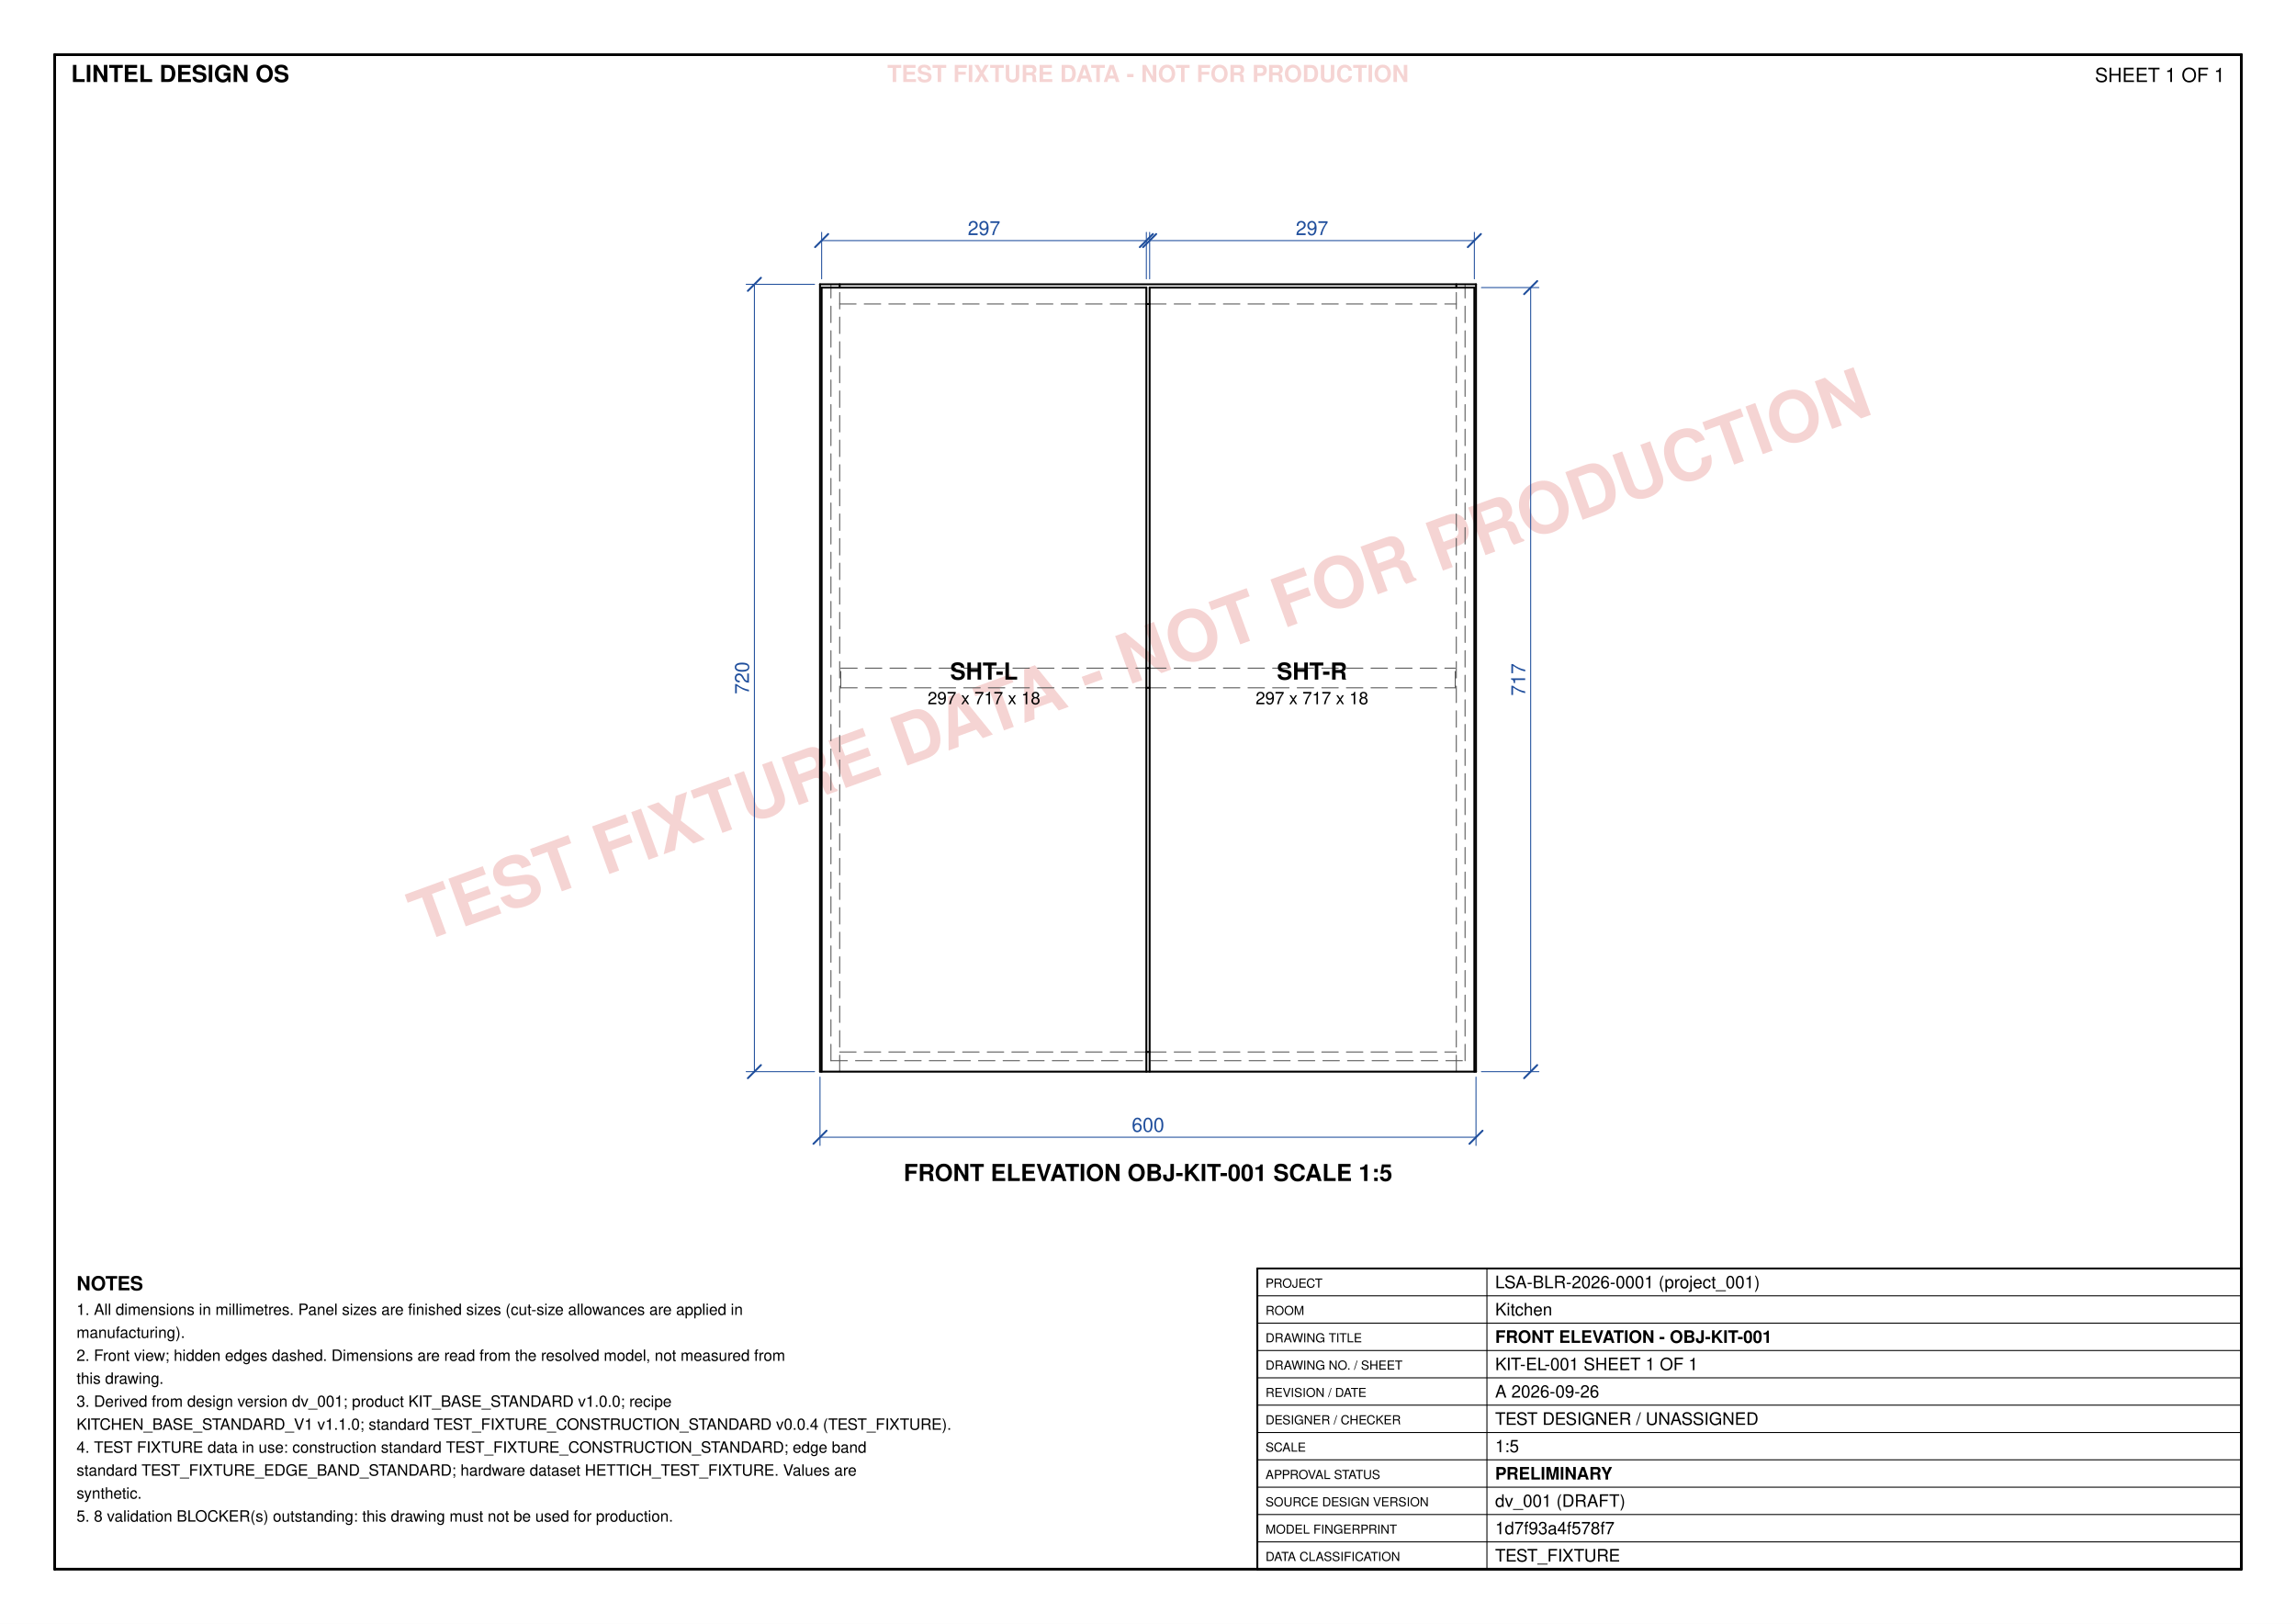
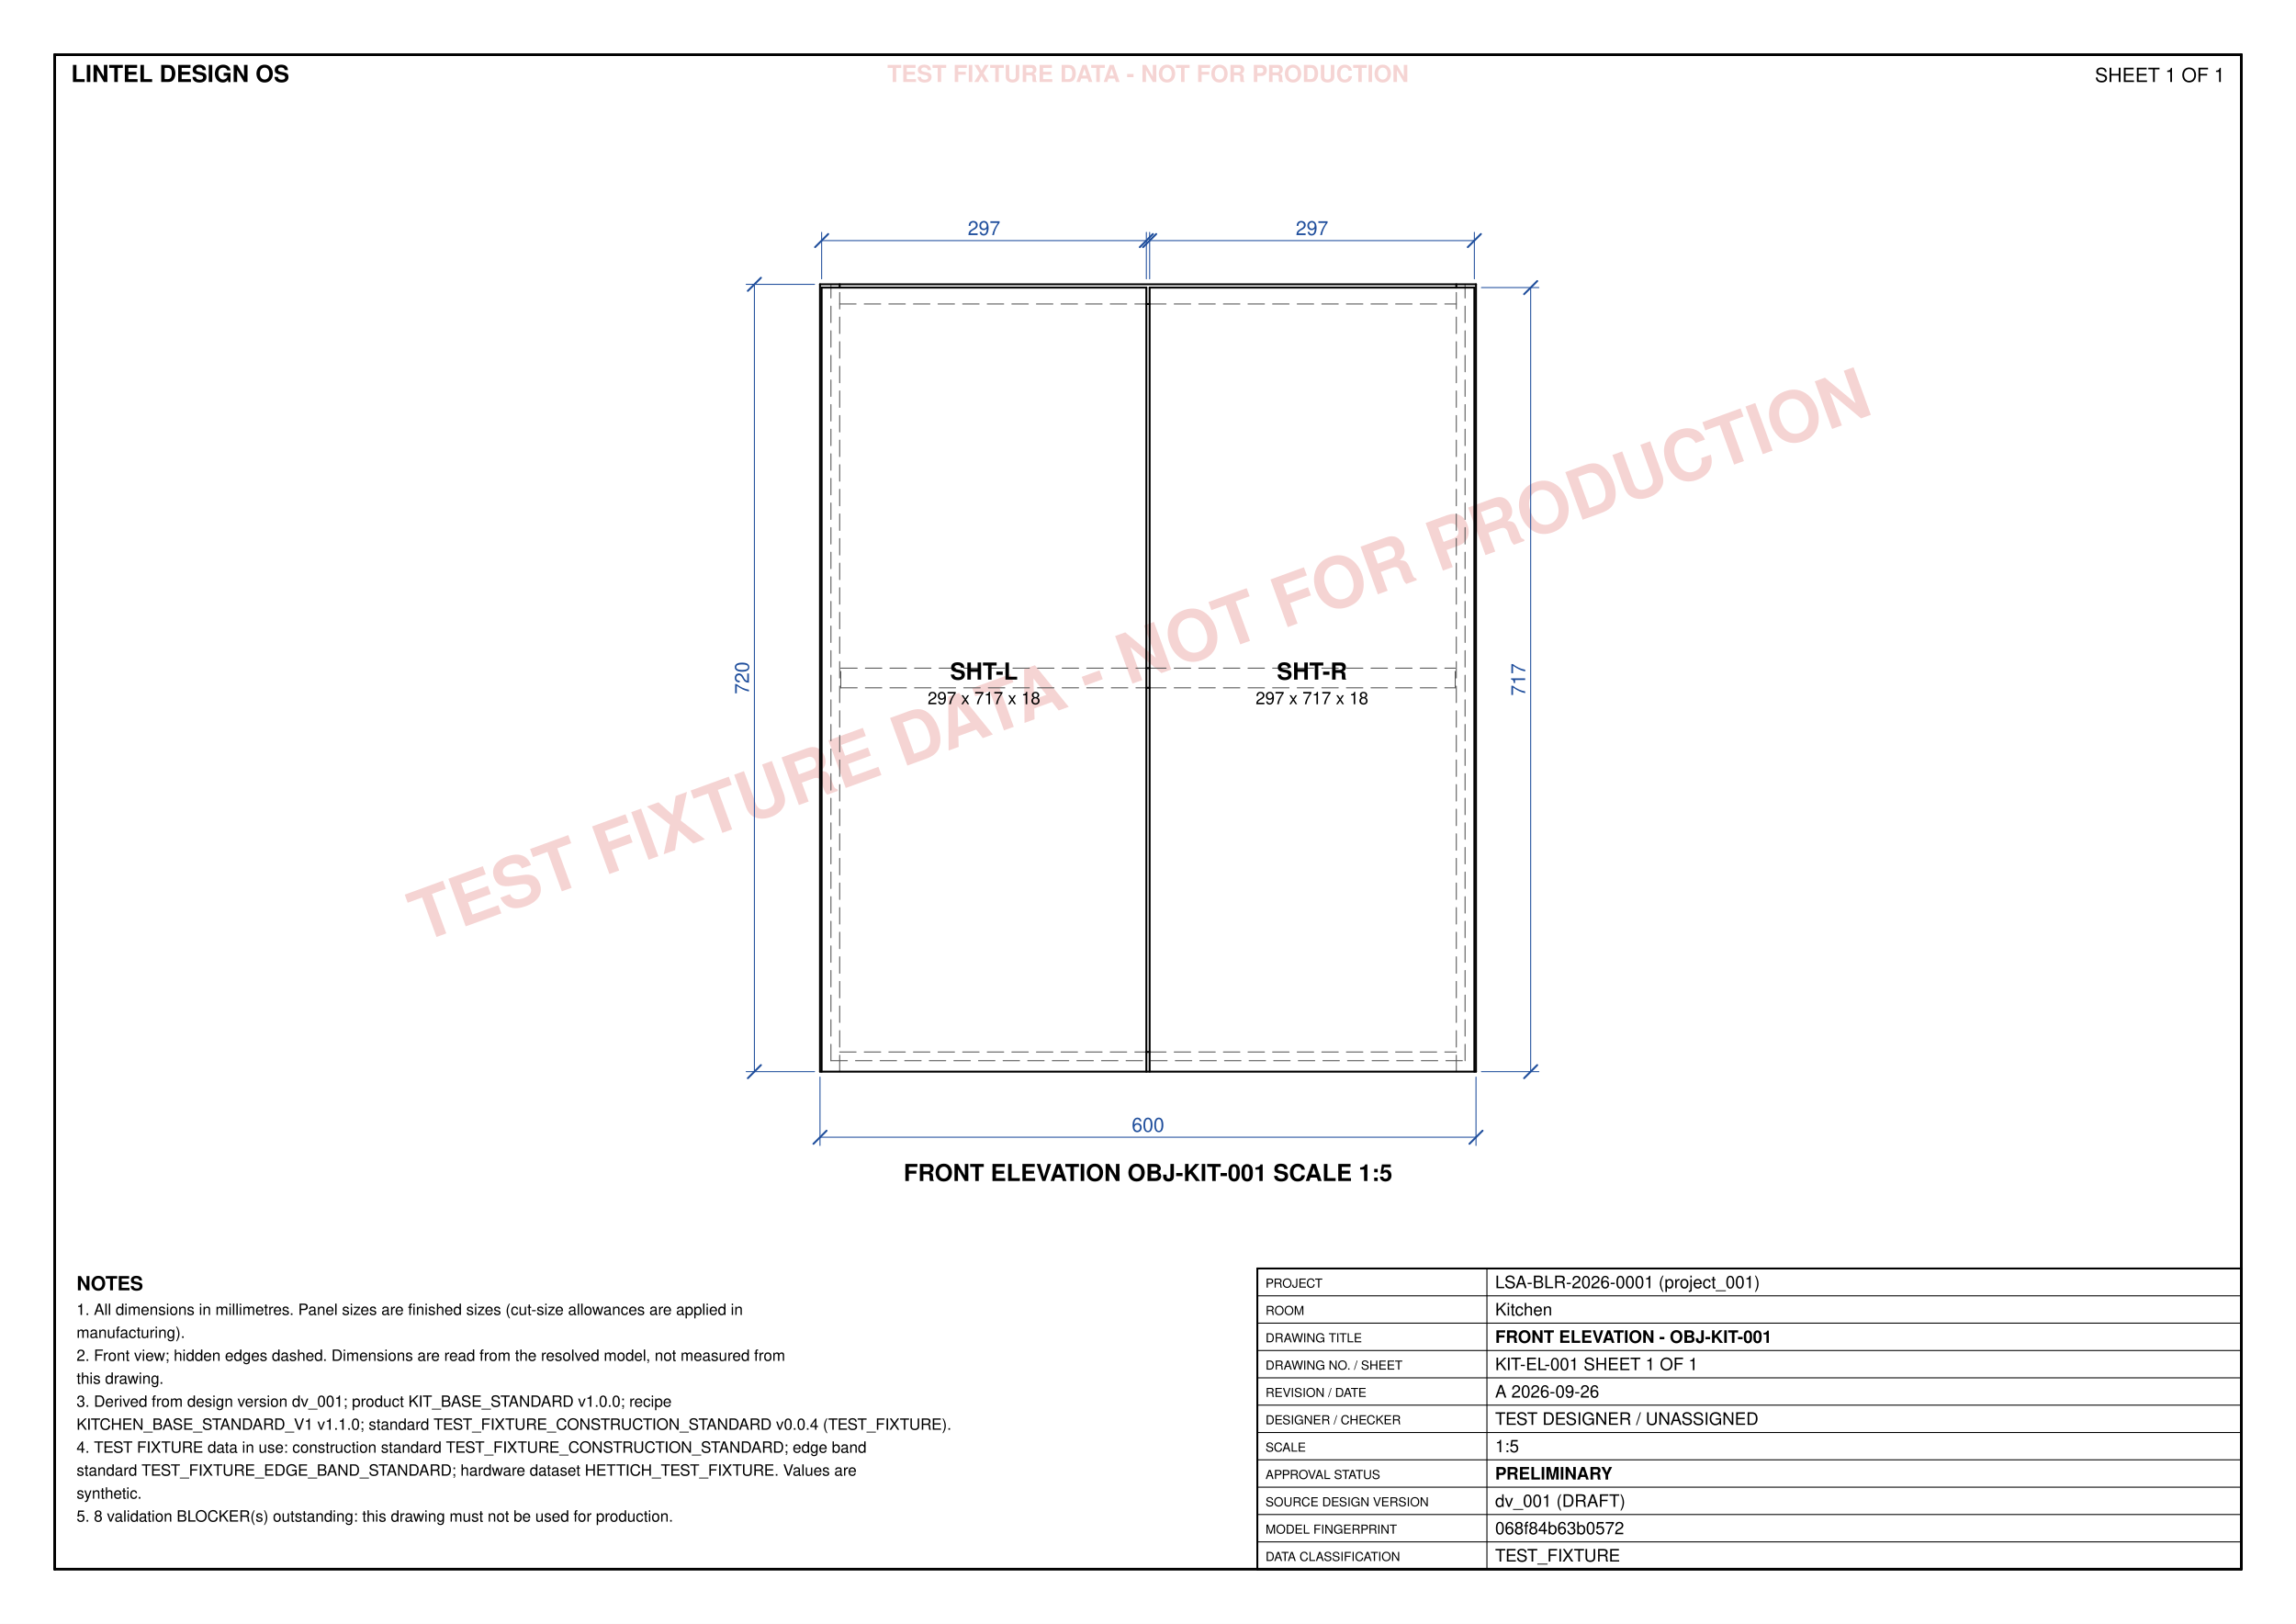
- <svg xmlns="http://www.w3.org/2000/svg" width="420mm" height="297mm" viewBox="0 0 420 297" data-drawing-id="DRW:dv_001:obj_001:FRONT_ELEVATION:KIT-EL-001:RA" data-drawing-type="FRONT_ELEVATION" data-status="PRELIMINARY" data-design-version="dv_001" data-model-fingerprint="1d7f93a4f578f7" data-classification="TEST_FIXTURE" data-content-hash="052b605f335dd9" data-sheet="1/1">
+ <svg xmlns="http://www.w3.org/2000/svg" width="420mm" height="297mm" viewBox="0 0 420 297" data-drawing-id="DRW:dv_001:obj_001:FRONT_ELEVATION:KIT-EL-001:RA" data-drawing-type="FRONT_ELEVATION" data-status="PRELIMINARY" data-design-version="dv_001" data-model-fingerprint="068f84b63b0572" data-classification="TEST_FIXTURE" data-content-hash="1f19ef38de1ee3" data-sheet="1/1">
  <rect x="0" y="0" width="420" height="297" fill="#ffffff" />
  <g id="WATERMARK" fill="#d9534f" stroke="#d9534f" opacity="0.25" font-family="Helvetica, Arial, sans-serif" stroke-linecap="round">
    <text stroke="none" x="210" y="124" font-size="12.714" text-anchor="middle" font-weight="bold" transform="rotate(-20 210 124)">TEST FIXTURE DATA - NOT FOR PRODUCTION</text>
    <text stroke="none" x="210" y="15" font-size="4.286" text-anchor="middle" font-weight="bold">TEST FIXTURE DATA - NOT FOR PRODUCTION</text>
  </g>
  <g id="BORDER" fill="#000000" stroke="#000000" font-family="Helvetica, Arial, sans-serif" stroke-linecap="round">
    <line fill="none" x1="10" y1="10" x2="410" y2="10" stroke-width="0.5" />
    <line fill="none" x1="410" y1="10" x2="410" y2="287" stroke-width="0.5" />
    <line fill="none" x1="410" y1="287" x2="10" y2="287" stroke-width="0.5" />
    <line fill="none" x1="10" y1="287" x2="10" y2="10" stroke-width="0.5" />
    <text stroke="none" x="13" y="15" font-size="4.286" text-anchor="start" font-weight="bold">LINTEL DESIGN OS</text>
    <text stroke="none" x="407" y="15" font-size="3.571" text-anchor="end">SHEET 1 OF 1</text>
  </g>
  <g id="HIDDEN" fill="#555555" stroke="#555555" font-family="Helvetica, Arial, sans-serif" stroke-linecap="round">
    <line fill="none" x1="152" y1="194" x2="268" y2="194" stroke-width="0.18" stroke-dasharray="3 1.5" />
    <line fill="none" x1="153.6" y1="192.4" x2="209.7" y2="192.4" stroke-width="0.18" stroke-dasharray="3 1.5" />
    <line fill="none" x1="210.3" y1="192.4" x2="266.4" y2="192.4" stroke-width="0.18" stroke-dasharray="3 1.5" />
    <line fill="none" x1="153.8" y1="125.8" x2="209.7" y2="125.8" stroke-width="0.18" stroke-dasharray="3 1.5" />
    <line fill="none" x1="210.3" y1="125.8" x2="266.2" y2="125.8" stroke-width="0.18" stroke-dasharray="3 1.5" />
    <line fill="none" x1="153.8" y1="122.2" x2="209.7" y2="122.2" stroke-width="0.18" stroke-dasharray="3 1.5" />
    <line fill="none" x1="210.3" y1="122.2" x2="266.2" y2="122.2" stroke-width="0.18" stroke-dasharray="3 1.5" />
    <line fill="none" x1="153.6" y1="55.6" x2="209.7" y2="55.6" stroke-width="0.18" stroke-dasharray="3 1.5" />
    <line fill="none" x1="210.3" y1="55.6" x2="266.4" y2="55.6" stroke-width="0.18" stroke-dasharray="3 1.5" />
    <line fill="none" x1="152" y1="194" x2="152" y2="52" stroke-width="0.18" stroke-dasharray="3 1.5" />
    <line fill="none" x1="153.6" y1="196" x2="153.6" y2="52.6" stroke-width="0.18" stroke-dasharray="3 1.5" />
    <line fill="none" x1="153.8" y1="125.8" x2="153.8" y2="122.2" stroke-width="0.18" stroke-dasharray="3 1.5" />
    <line fill="none" x1="266.2" y1="125.8" x2="266.2" y2="122.2" stroke-width="0.18" stroke-dasharray="3 1.5" />
    <line fill="none" x1="266.4" y1="196" x2="266.4" y2="52.6" stroke-width="0.18" stroke-dasharray="3 1.5" />
    <line fill="none" x1="268" y1="194" x2="268" y2="52" stroke-width="0.18" stroke-dasharray="3 1.5" />
  </g>
  <g id="VISIBLE" fill="#000000" stroke="#000000" font-family="Helvetica, Arial, sans-serif" stroke-linecap="round">
    <line fill="none" x1="150" y1="196" x2="270" y2="196" stroke-width="0.35" />
    <line fill="none" x1="209.7" y1="192.4" x2="210.3" y2="192.4" stroke-width="0.35" />
    <line fill="none" x1="209.7" y1="125.8" x2="210.3" y2="125.8" stroke-width="0.35" />
    <line fill="none" x1="209.7" y1="122.2" x2="210.3" y2="122.2" stroke-width="0.35" />
    <line fill="none" x1="209.7" y1="55.6" x2="210.3" y2="55.6" stroke-width="0.35" />
    <line fill="none" x1="150.3" y1="52.6" x2="209.7" y2="52.6" stroke-width="0.35" />
    <line fill="none" x1="210.3" y1="52.6" x2="269.7" y2="52.6" stroke-width="0.35" />
    <line fill="none" x1="150" y1="52" x2="270" y2="52" stroke-width="0.35" />
    <line fill="none" x1="150" y1="196" x2="150" y2="52" stroke-width="0.35" />
    <line fill="none" x1="150.3" y1="196" x2="150.3" y2="52.6" stroke-width="0.35" />
    <line fill="none" x1="153.6" y1="52.6" x2="153.6" y2="52" stroke-width="0.35" />
    <line fill="none" x1="209.7" y1="196" x2="209.7" y2="52.6" stroke-width="0.35" />
    <line fill="none" x1="210.3" y1="196" x2="210.3" y2="52.6" stroke-width="0.35" />
    <line fill="none" x1="266.4" y1="52.6" x2="266.4" y2="52" stroke-width="0.35" />
    <line fill="none" x1="269.7" y1="196" x2="269.7" y2="52.6" stroke-width="0.35" />
    <line fill="none" x1="270" y1="196" x2="270" y2="52" stroke-width="0.35" />
  </g>
  <g id="DIMENSION" fill="#1f4e9c" stroke="#1f4e9c" font-family="Helvetica, Arial, sans-serif" stroke-linecap="round">
    <line fill="none" x1="150" y1="197" x2="150" y2="209.5" stroke-width="0.18" />
    <line fill="none" x1="148.8" y1="209.2" x2="151.2" y2="206.8" stroke-width="0.35" />
    <line fill="none" x1="270" y1="197" x2="270" y2="209.5" stroke-width="0.18" />
    <line fill="none" x1="268.8" y1="209.2" x2="271.2" y2="206.8" stroke-width="0.35" />
    <line fill="none" x1="150" y1="208" x2="270" y2="208" stroke-width="0.18" />
    <text stroke="none" x="210" y="207" font-size="3.571" text-anchor="middle">600</text>
    <line fill="none" x1="149" y1="196" x2="136.5" y2="196" stroke-width="0.18" />
    <line fill="none" x1="136.8" y1="197.2" x2="139.2" y2="194.8" stroke-width="0.35" />
    <line fill="none" x1="149" y1="52" x2="136.5" y2="52" stroke-width="0.18" />
    <line fill="none" x1="136.8" y1="53.2" x2="139.2" y2="50.8" stroke-width="0.35" />
    <line fill="none" x1="138" y1="196" x2="138" y2="52" stroke-width="0.18" />
    <text stroke="none" x="137" y="124" font-size="3.571" text-anchor="middle" transform="rotate(-90 137 124)">720</text>
    <line fill="none" x1="150.3" y1="51" x2="150.3" y2="42.5" stroke-width="0.18" />
    <line fill="none" x1="149.1" y1="45.2" x2="151.5" y2="42.8" stroke-width="0.35" />
    <line fill="none" x1="209.7" y1="51" x2="209.7" y2="42.5" stroke-width="0.18" />
    <line fill="none" x1="208.5" y1="45.2" x2="210.9" y2="42.8" stroke-width="0.35" />
    <line fill="none" x1="150.3" y1="44" x2="209.7" y2="44" stroke-width="0.18" />
    <text stroke="none" x="180" y="43" font-size="3.571" text-anchor="middle">297</text>
    <line fill="none" x1="210.3" y1="51" x2="210.3" y2="42.5" stroke-width="0.18" />
    <line fill="none" x1="209.1" y1="45.2" x2="211.5" y2="42.8" stroke-width="0.35" />
    <line fill="none" x1="269.7" y1="51" x2="269.7" y2="42.5" stroke-width="0.18" />
    <line fill="none" x1="268.5" y1="45.2" x2="270.9" y2="42.8" stroke-width="0.35" />
    <line fill="none" x1="210.3" y1="44" x2="269.7" y2="44" stroke-width="0.18" />
    <text stroke="none" x="240" y="43" font-size="3.571" text-anchor="middle">297</text>
    <line fill="none" x1="271" y1="196" x2="281.5" y2="196" stroke-width="0.18" />
    <line fill="none" x1="278.8" y1="197.2" x2="281.2" y2="194.8" stroke-width="0.35" />
    <line fill="none" x1="271" y1="52.6" x2="281.5" y2="52.6" stroke-width="0.18" />
    <line fill="none" x1="278.8" y1="53.8" x2="281.2" y2="51.4" stroke-width="0.35" />
    <line fill="none" x1="280" y1="196" x2="280" y2="52.6" stroke-width="0.18" />
    <text stroke="none" x="279" y="124.3" font-size="3.571" text-anchor="middle" transform="rotate(-90 279 124.3)">717</text>
  </g>
  <g id="ANNOTATION" fill="#000000" stroke="#000000" font-family="Helvetica, Arial, sans-serif" stroke-linecap="round">
    <text stroke="none" x="180" y="124.3" font-size="4.286" text-anchor="middle" font-weight="bold">SHT-L</text>
    <text stroke="none" x="180" y="128.8" font-size="3.143" text-anchor="middle">297 x 717 x 18</text>
    <text stroke="none" x="240" y="124.3" font-size="4.286" text-anchor="middle" font-weight="bold">SHT-R</text>
    <text stroke="none" x="240" y="128.8" font-size="3.143" text-anchor="middle">297 x 717 x 18</text>
    <text stroke="none" x="210" y="216" font-size="4.286" text-anchor="middle" font-weight="bold">FRONT ELEVATION  OBJ-KIT-001  SCALE 1:5</text>
    <text stroke="none" x="14" y="236" font-size="3.571" text-anchor="start" font-weight="bold">NOTES</text>
    <text stroke="none" x="14" y="240.5" font-size="2.857" text-anchor="start">1. All dimensions in millimetres. Panel sizes are finished sizes (cut-size allowances are applied in</text>
    <text stroke="none" x="14" y="244.7" font-size="2.857" text-anchor="start">   manufacturing).</text>
    <text stroke="none" x="14" y="248.9" font-size="2.857" text-anchor="start">2. Front view; hidden edges dashed. Dimensions are read from the resolved model, not measured from</text>
    <text stroke="none" x="14" y="253.1" font-size="2.857" text-anchor="start">   this drawing.</text>
    <text stroke="none" x="14" y="257.3" font-size="2.857" text-anchor="start">3. Derived from design version dv_001; product KIT_BASE_STANDARD v1.0.0; recipe</text>
    <text stroke="none" x="14" y="261.5" font-size="2.857" text-anchor="start">   KITCHEN_BASE_STANDARD_V1 v1.1.0; standard TEST_FIXTURE_CONSTRUCTION_STANDARD v0.0.4 (TEST_FIXTURE).</text>
    <text stroke="none" x="14" y="265.7" font-size="2.857" text-anchor="start">4. TEST FIXTURE data in use: construction standard TEST_FIXTURE_CONSTRUCTION_STANDARD; edge band</text>
    <text stroke="none" x="14" y="269.9" font-size="2.857" text-anchor="start">   standard TEST_FIXTURE_EDGE_BAND_STANDARD; hardware dataset HETTICH_TEST_FIXTURE. Values are</text>
    <text stroke="none" x="14" y="274.1" font-size="2.857" text-anchor="start">   synthetic.</text>
    <text stroke="none" x="14" y="278.3" font-size="2.857" text-anchor="start">5. 8 validation BLOCKER(s) outstanding: this drawing must not be used for production.</text>
  </g>
  <g id="TITLE_BLOCK" fill="#000000" stroke="#000000" font-family="Helvetica, Arial, sans-serif" stroke-linecap="round">
    <line fill="none" x1="230" y1="232" x2="410" y2="232" stroke-width="0.35" />
    <line fill="none" x1="410" y1="232" x2="410" y2="287" stroke-width="0.35" />
    <line fill="none" x1="410" y1="287" x2="230" y2="287" stroke-width="0.35" />
    <line fill="none" x1="230" y1="287" x2="230" y2="232" stroke-width="0.35" />
    <line fill="none" x1="272" y1="232" x2="272" y2="287" stroke-width="0.18" />
    <text stroke="none" x="231.5" y="235.5" font-size="2.286" text-anchor="start">PROJECT</text>
    <text stroke="none" x="273.5" y="235.6" font-size="3.143" text-anchor="start">LSA-BLR-2026-0001 (project_001)</text>
    <line fill="none" x1="230" y1="237" x2="410" y2="237" stroke-width="0.18" />
    <text stroke="none" x="231.5" y="240.5" font-size="2.286" text-anchor="start">ROOM</text>
    <text stroke="none" x="273.5" y="240.6" font-size="3.143" text-anchor="start">Kitchen</text>
    <line fill="none" x1="230" y1="242" x2="410" y2="242" stroke-width="0.18" />
    <text stroke="none" x="231.5" y="245.5" font-size="2.286" text-anchor="start">DRAWING TITLE</text>
    <text stroke="none" x="273.5" y="245.6" font-size="3.143" text-anchor="start" font-weight="bold">FRONT ELEVATION - OBJ-KIT-001</text>
    <line fill="none" x1="230" y1="247" x2="410" y2="247" stroke-width="0.18" />
    <text stroke="none" x="231.5" y="250.5" font-size="2.286" text-anchor="start">DRAWING NO. / SHEET</text>
    <text stroke="none" x="273.5" y="250.6" font-size="3.143" text-anchor="start">KIT-EL-001   SHEET 1 OF 1</text>
    <line fill="none" x1="230" y1="252" x2="410" y2="252" stroke-width="0.18" />
    <text stroke="none" x="231.5" y="255.5" font-size="2.286" text-anchor="start">REVISION / DATE</text>
    <text stroke="none" x="273.5" y="255.6" font-size="3.143" text-anchor="start">A   2026-09-26</text>
    <line fill="none" x1="230" y1="257" x2="410" y2="257" stroke-width="0.18" />
    <text stroke="none" x="231.5" y="260.5" font-size="2.286" text-anchor="start">DESIGNER / CHECKER</text>
    <text stroke="none" x="273.5" y="260.6" font-size="3.143" text-anchor="start">TEST DESIGNER / UNASSIGNED</text>
    <line fill="none" x1="230" y1="262" x2="410" y2="262" stroke-width="0.18" />
    <text stroke="none" x="231.5" y="265.5" font-size="2.286" text-anchor="start">SCALE</text>
    <text stroke="none" x="273.5" y="265.6" font-size="3.143" text-anchor="start">1:5</text>
    <line fill="none" x1="230" y1="267" x2="410" y2="267" stroke-width="0.18" />
    <text stroke="none" x="231.5" y="270.5" font-size="2.286" text-anchor="start">APPROVAL STATUS</text>
    <text stroke="none" x="273.5" y="270.6" font-size="3.143" text-anchor="start" font-weight="bold">PRELIMINARY</text>
    <line fill="none" x1="230" y1="272" x2="410" y2="272" stroke-width="0.18" />
    <text stroke="none" x="231.5" y="275.5" font-size="2.286" text-anchor="start">SOURCE DESIGN VERSION</text>
    <text stroke="none" x="273.5" y="275.6" font-size="3.143" text-anchor="start">dv_001 (DRAFT)</text>
    <line fill="none" x1="230" y1="277" x2="410" y2="277" stroke-width="0.18" />
    <text stroke="none" x="231.5" y="280.5" font-size="2.286" text-anchor="start">MODEL FINGERPRINT</text>
-     <text stroke="none" x="273.5" y="280.6" font-size="3.143" text-anchor="start">1d7f93a4f578f7</text>
+     <text stroke="none" x="273.5" y="280.6" font-size="3.143" text-anchor="start">068f84b63b0572</text>
    <line fill="none" x1="230" y1="282" x2="410" y2="282" stroke-width="0.18" />
    <text stroke="none" x="231.5" y="285.5" font-size="2.286" text-anchor="start">DATA CLASSIFICATION</text>
    <text stroke="none" x="273.5" y="285.6" font-size="3.143" text-anchor="start">TEST_FIXTURE</text>
  </g>
</svg>
